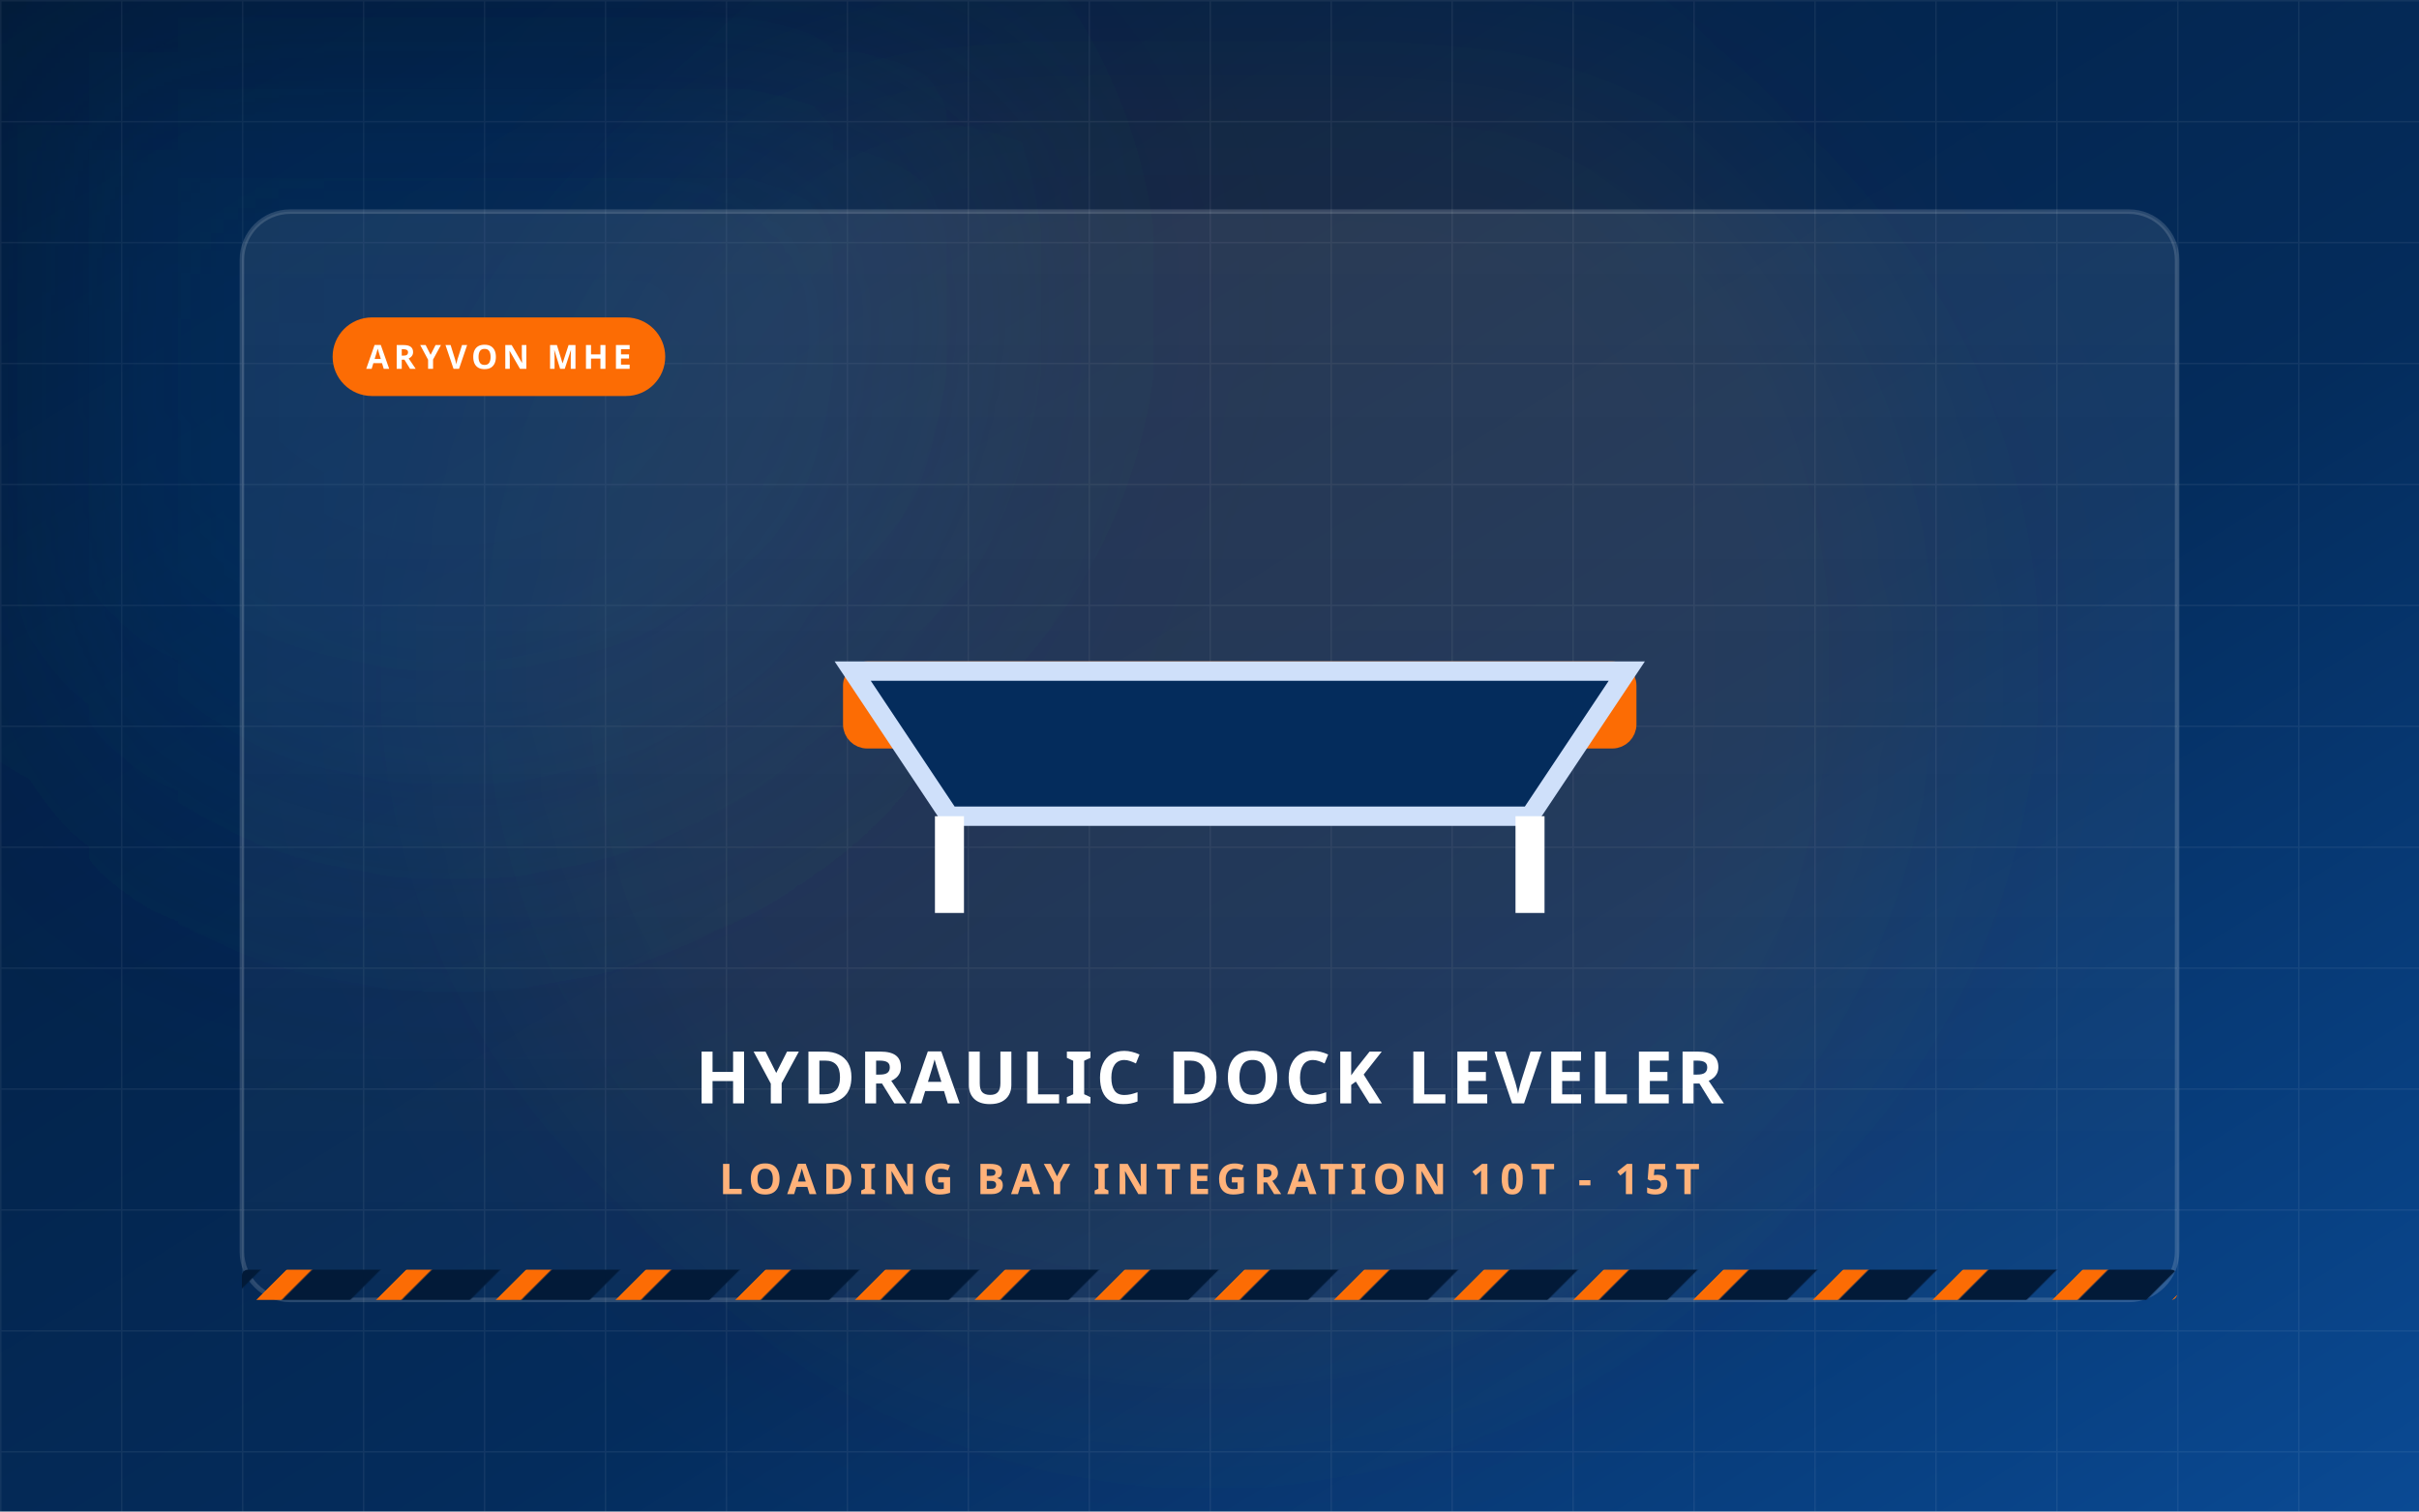
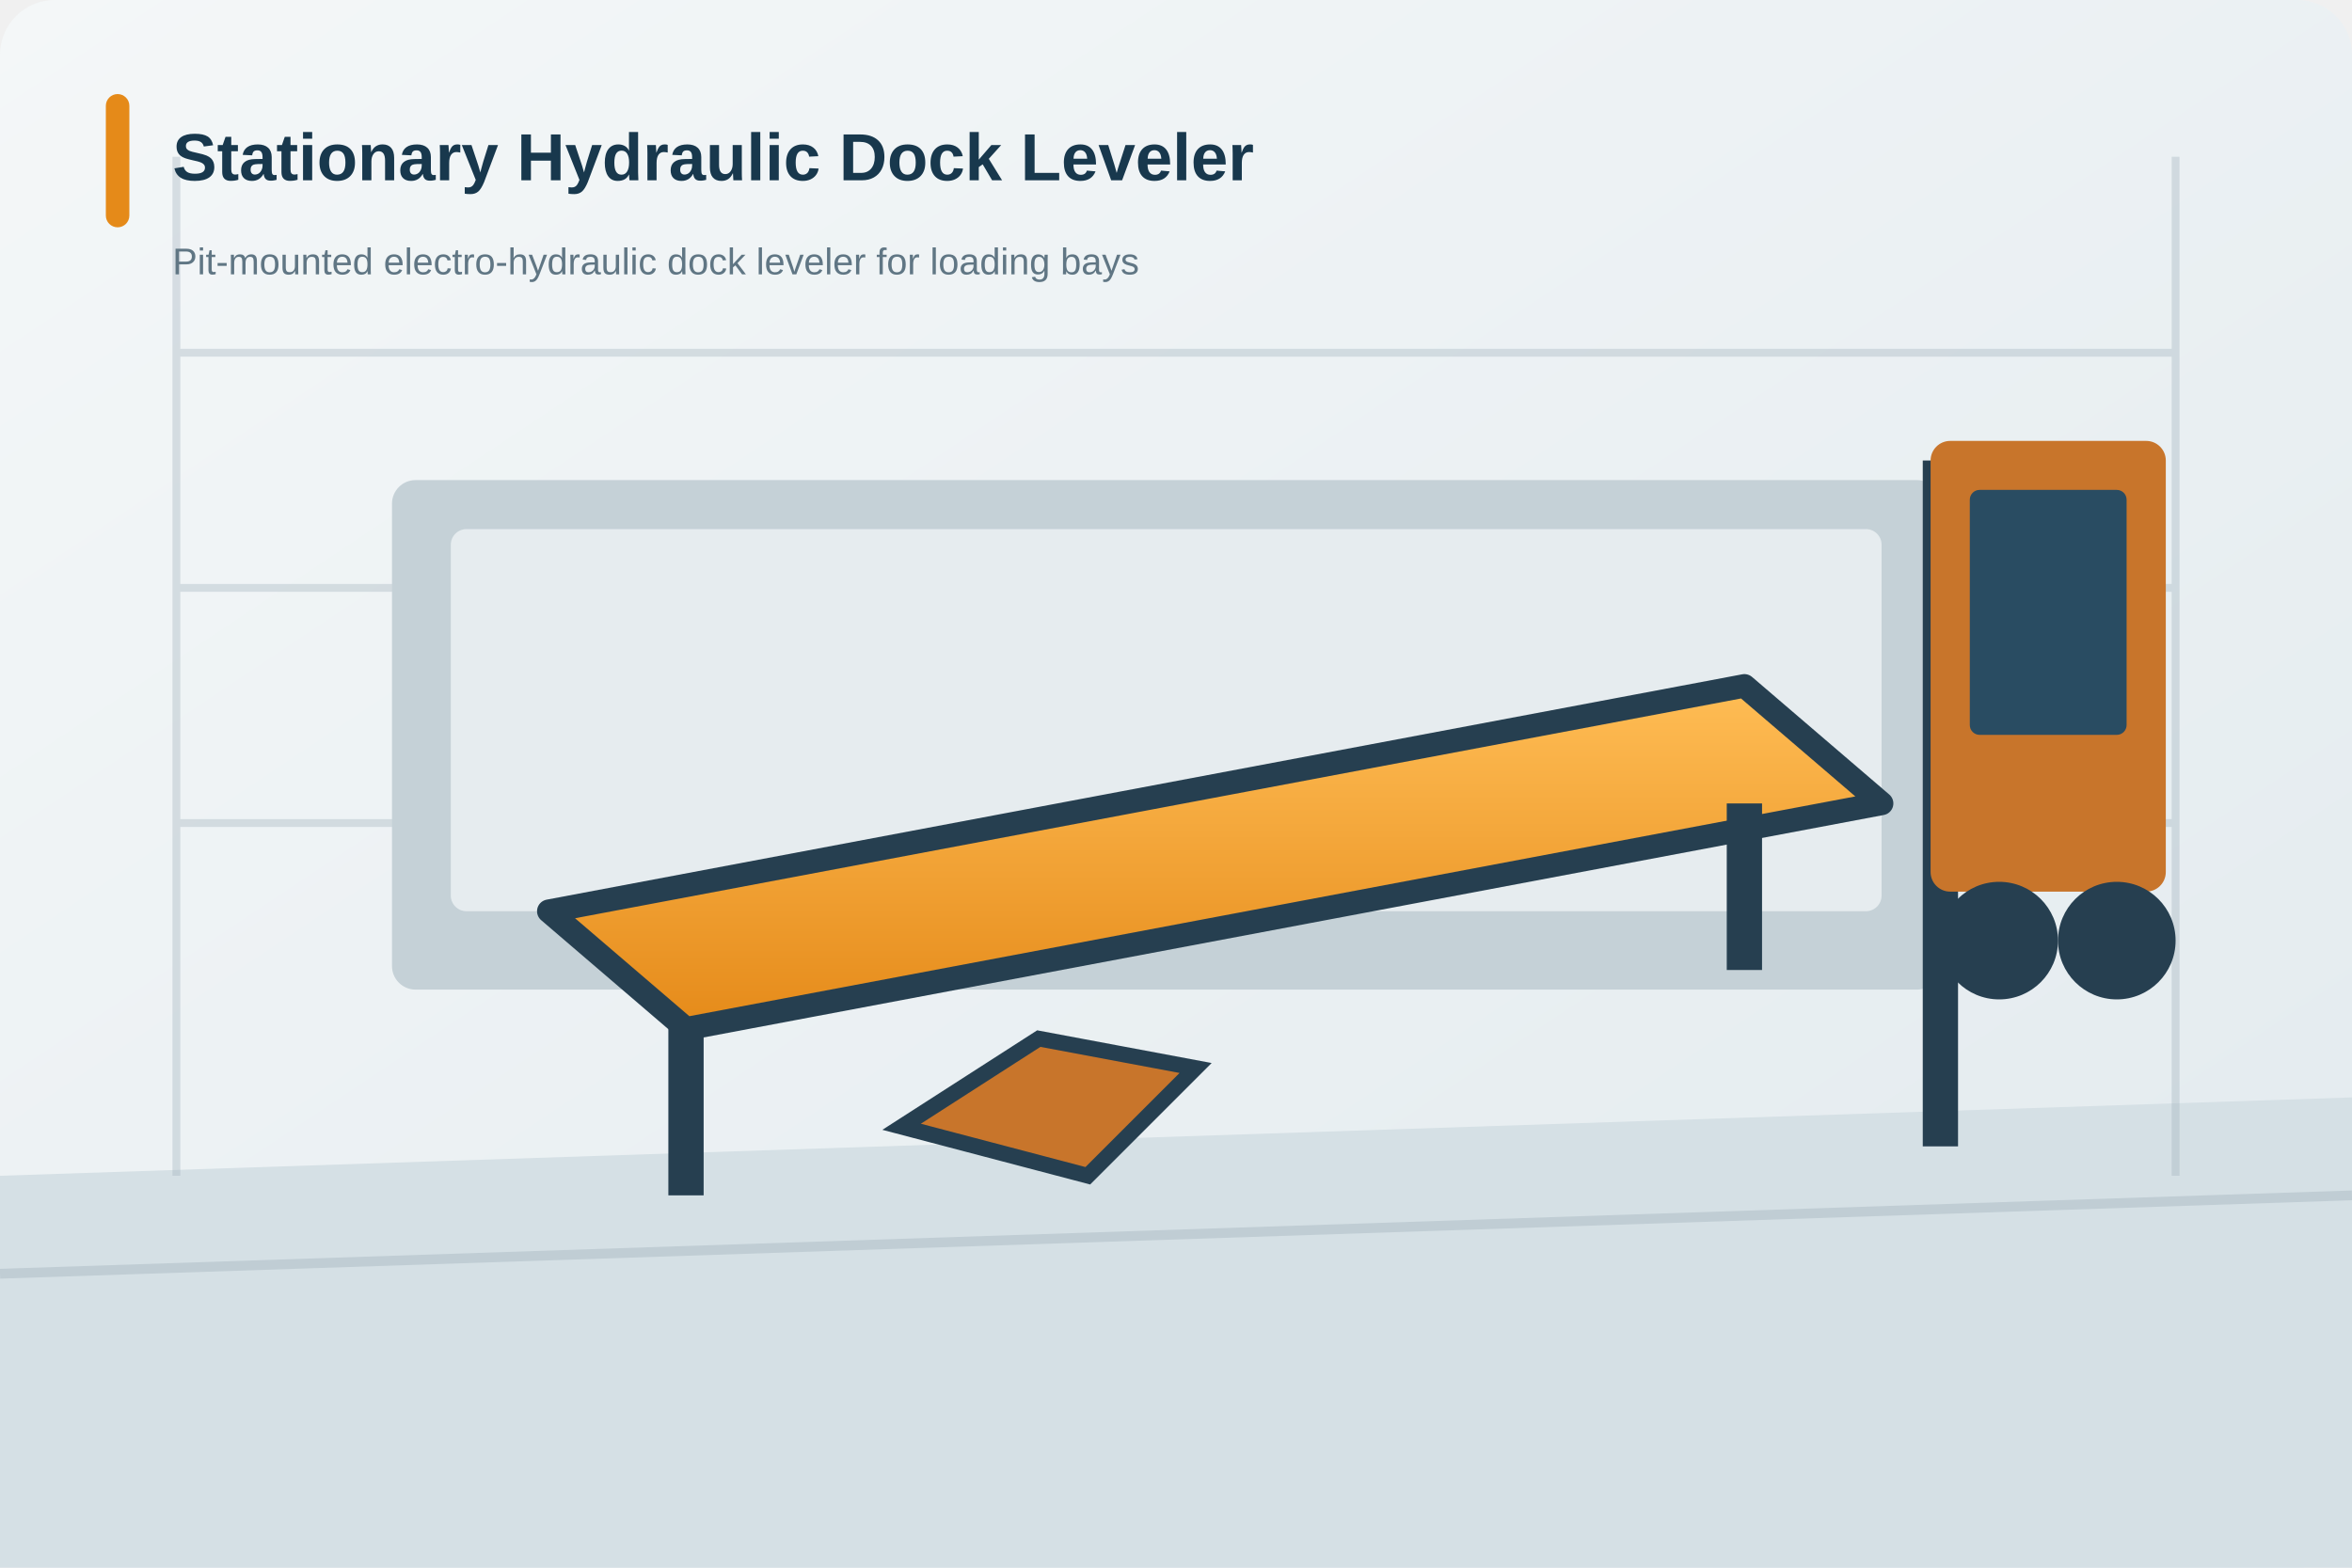
- <svg xmlns="http://www.w3.org/2000/svg" viewBox="0 0 800 500" width="800" height="500">
+ <svg xmlns="http://www.w3.org/2000/svg" viewBox="0 0 1200 800" role="img" aria-labelledby="title desc">
  <defs>
-     <linearGradient id="bgGrad" x1="0%" y1="0%" x2="100%" y2="100%">
-       <stop offset="0%" stop-color="#021a38" />
-       <stop offset="60%" stop-color="#042c5c" />
-       <stop offset="100%" stop-color="#0a4a94" />
+     <linearGradient id="bg" x1="0" y1="0" x2="1" y2="1">
+       <stop stop-color="#f4f7f8" />
+       <stop offset="1" stop-color="#e2eaee" />
    </linearGradient>
-     <linearGradient id="cardGrad" x1="0%" y1="0%" x2="0%" y2="100%">
-       <stop offset="0%" stop-color="rgba(255,255,255,0.08)" />
-       <stop offset="100%" stop-color="rgba(255,255,255,0.02)" />
+     <linearGradient id="orange" x1="0" y1="0" x2="0" y2="1">
+       <stop stop-color="#ffbd55" />
+       <stop offset="1" stop-color="#e58a19" />
    </linearGradient>
-     <pattern id="gridPat" width="40" height="40" patternUnits="userSpaceOnUse">
-       <path d="M 40 0 L 0 0 0 40" fill="none" stroke="rgba(255,255,255,0.06)" stroke-width="1" />
-     </pattern>
-     <pattern id="stripePat" width="28" height="28" patternTransform="rotate(45 0 0)" patternUnits="userSpaceOnUse">
-       <line x1="0" y1="0" x2="0" y2="28" stroke="#fc6c04" stroke-width="12" />
-       <line x1="14" y1="0" x2="14" y2="28" stroke="#021a38" stroke-width="16" />
-     </pattern>
  </defs>
-   <rect width="800" height="500" fill="url(#bgGrad)" />
-   <rect width="800" height="500" fill="url(#gridPat)" />
-   <circle cx="400" cy="220" r="240" fill="rgba(252, 108, 4, 0.08)" filter="blur(40px)" />
-   <circle cx="150" cy="100" r="180" fill="rgba(10, 74, 148, 0.25)" filter="blur(50px)" />
-   <rect x="80" y="70" width="640" height="360" rx="16" fill="url(#cardGrad)" stroke="rgba(255,255,255,0.15)" stroke-width="1.5" />
-   <g transform="translate(110, 105)">
-     <rect x="0" y="0" width="110" height="26" rx="13" fill="#fc6c04" />
-     <text x="55" y="17" fill="#ffffff" font-family="'Outfit', 'Segoe UI', sans-serif" font-size="11" font-weight="800" letter-spacing="1.5" text-anchor="middle">ARYVON MHE</text>
+   <rect width="1200" height="800" rx="28" fill="url(#bg)" />
+   <path d="M0 600 L1200 560 V800 H0Z" fill="#d5e0e5" />
+   <path d="M0 650 L1200 610" stroke="#c0cdd4" stroke-width="5" />
+   <g opacity=".35" stroke="#9eb0ba" stroke-width="4">
+     <path d="M90 80V600M1110 80V600M90 180H1110M90 300H1110M90 420H1110" />
  </g>
-   <g transform="translate(250, 150) scale(1.6)" stroke="#fc6c04" stroke-width="4" fill="none">
-     <rect x="20" y="45" width="160" height="14" rx="3" fill="#fc6c04" />
-     <polygon points="20,45 180,45 160,75 40,75" fill="#042c5c" stroke="#cfe0fa" />
-     <line x1="40" y1="75" x2="40" y2="95" stroke="#ffffff" stroke-width="6" />
-     <line x1="160" y1="75" x2="160" y2="95" stroke="#ffffff" stroke-width="6" />
+   <g transform="translate(110 145)">
+     <rect x="90" y="100" width="790" height="260" rx="12" fill="#c5d1d7" />
+     <rect x="120" y="125" width="730" height="195" rx="8" fill="#e6ecef" />
+     <path d="M170 320L780 205L850 265L240 380Z" fill="url(#orange)" stroke="#263f50" stroke-width="12" stroke-linejoin="round" />
+     <path d="M240 380L240 465M780 265V350" stroke="#263f50" stroke-width="18" />
+     <path d="M350 430L420 385L500 400L445 455Z" fill="#c8752b" stroke="#263f50" stroke-width="8" />
+     <path d="M880 90V440" stroke="#263f50" stroke-width="18" />
+     <rect x="875" y="80" width="120" height="230" rx="10" fill="#c8752b" />
+     <rect x="895" y="105" width="80" height="125" rx="5" fill="#294c62" />
+     <circle cx="910" cy="335" r="30" fill="#263f50" />
+     <circle cx="970" cy="335" r="30" fill="#263f50" />
  </g>
-   <rect x="80" y="420" width="640" height="10" rx="2" fill="url(#stripePat)" />
-   <text x="400" y="365" fill="#ffffff" font-family="'Outfit', 'Segoe UI', sans-serif" font-size="24" font-weight="800" letter-spacing="1" text-anchor="middle">HYDRAULIC DOCK LEVELER</text>
-   <text x="400" y="395" fill="#ffb27a" font-family="'Segoe UI', sans-serif" font-size="14" font-weight="600" letter-spacing="2" text-anchor="middle">LOADING BAY INTEGRATION 10T - 15T</text>
+   <rect x="54" y="48" width="12" height="68" rx="6" fill="#e58a19" />
+   <text x="88" y="92" font-family="Arial,Helvetica,sans-serif" font-size="34" font-weight="700" fill="#18384d">Stationary Hydraulic Dock Leveler</text>
+   <text x="88" y="140" font-family="Arial,Helvetica,sans-serif" font-size="19" fill="#607684">Pit-mounted electro-hydraulic dock leveler for loading bays</text>
</svg>
